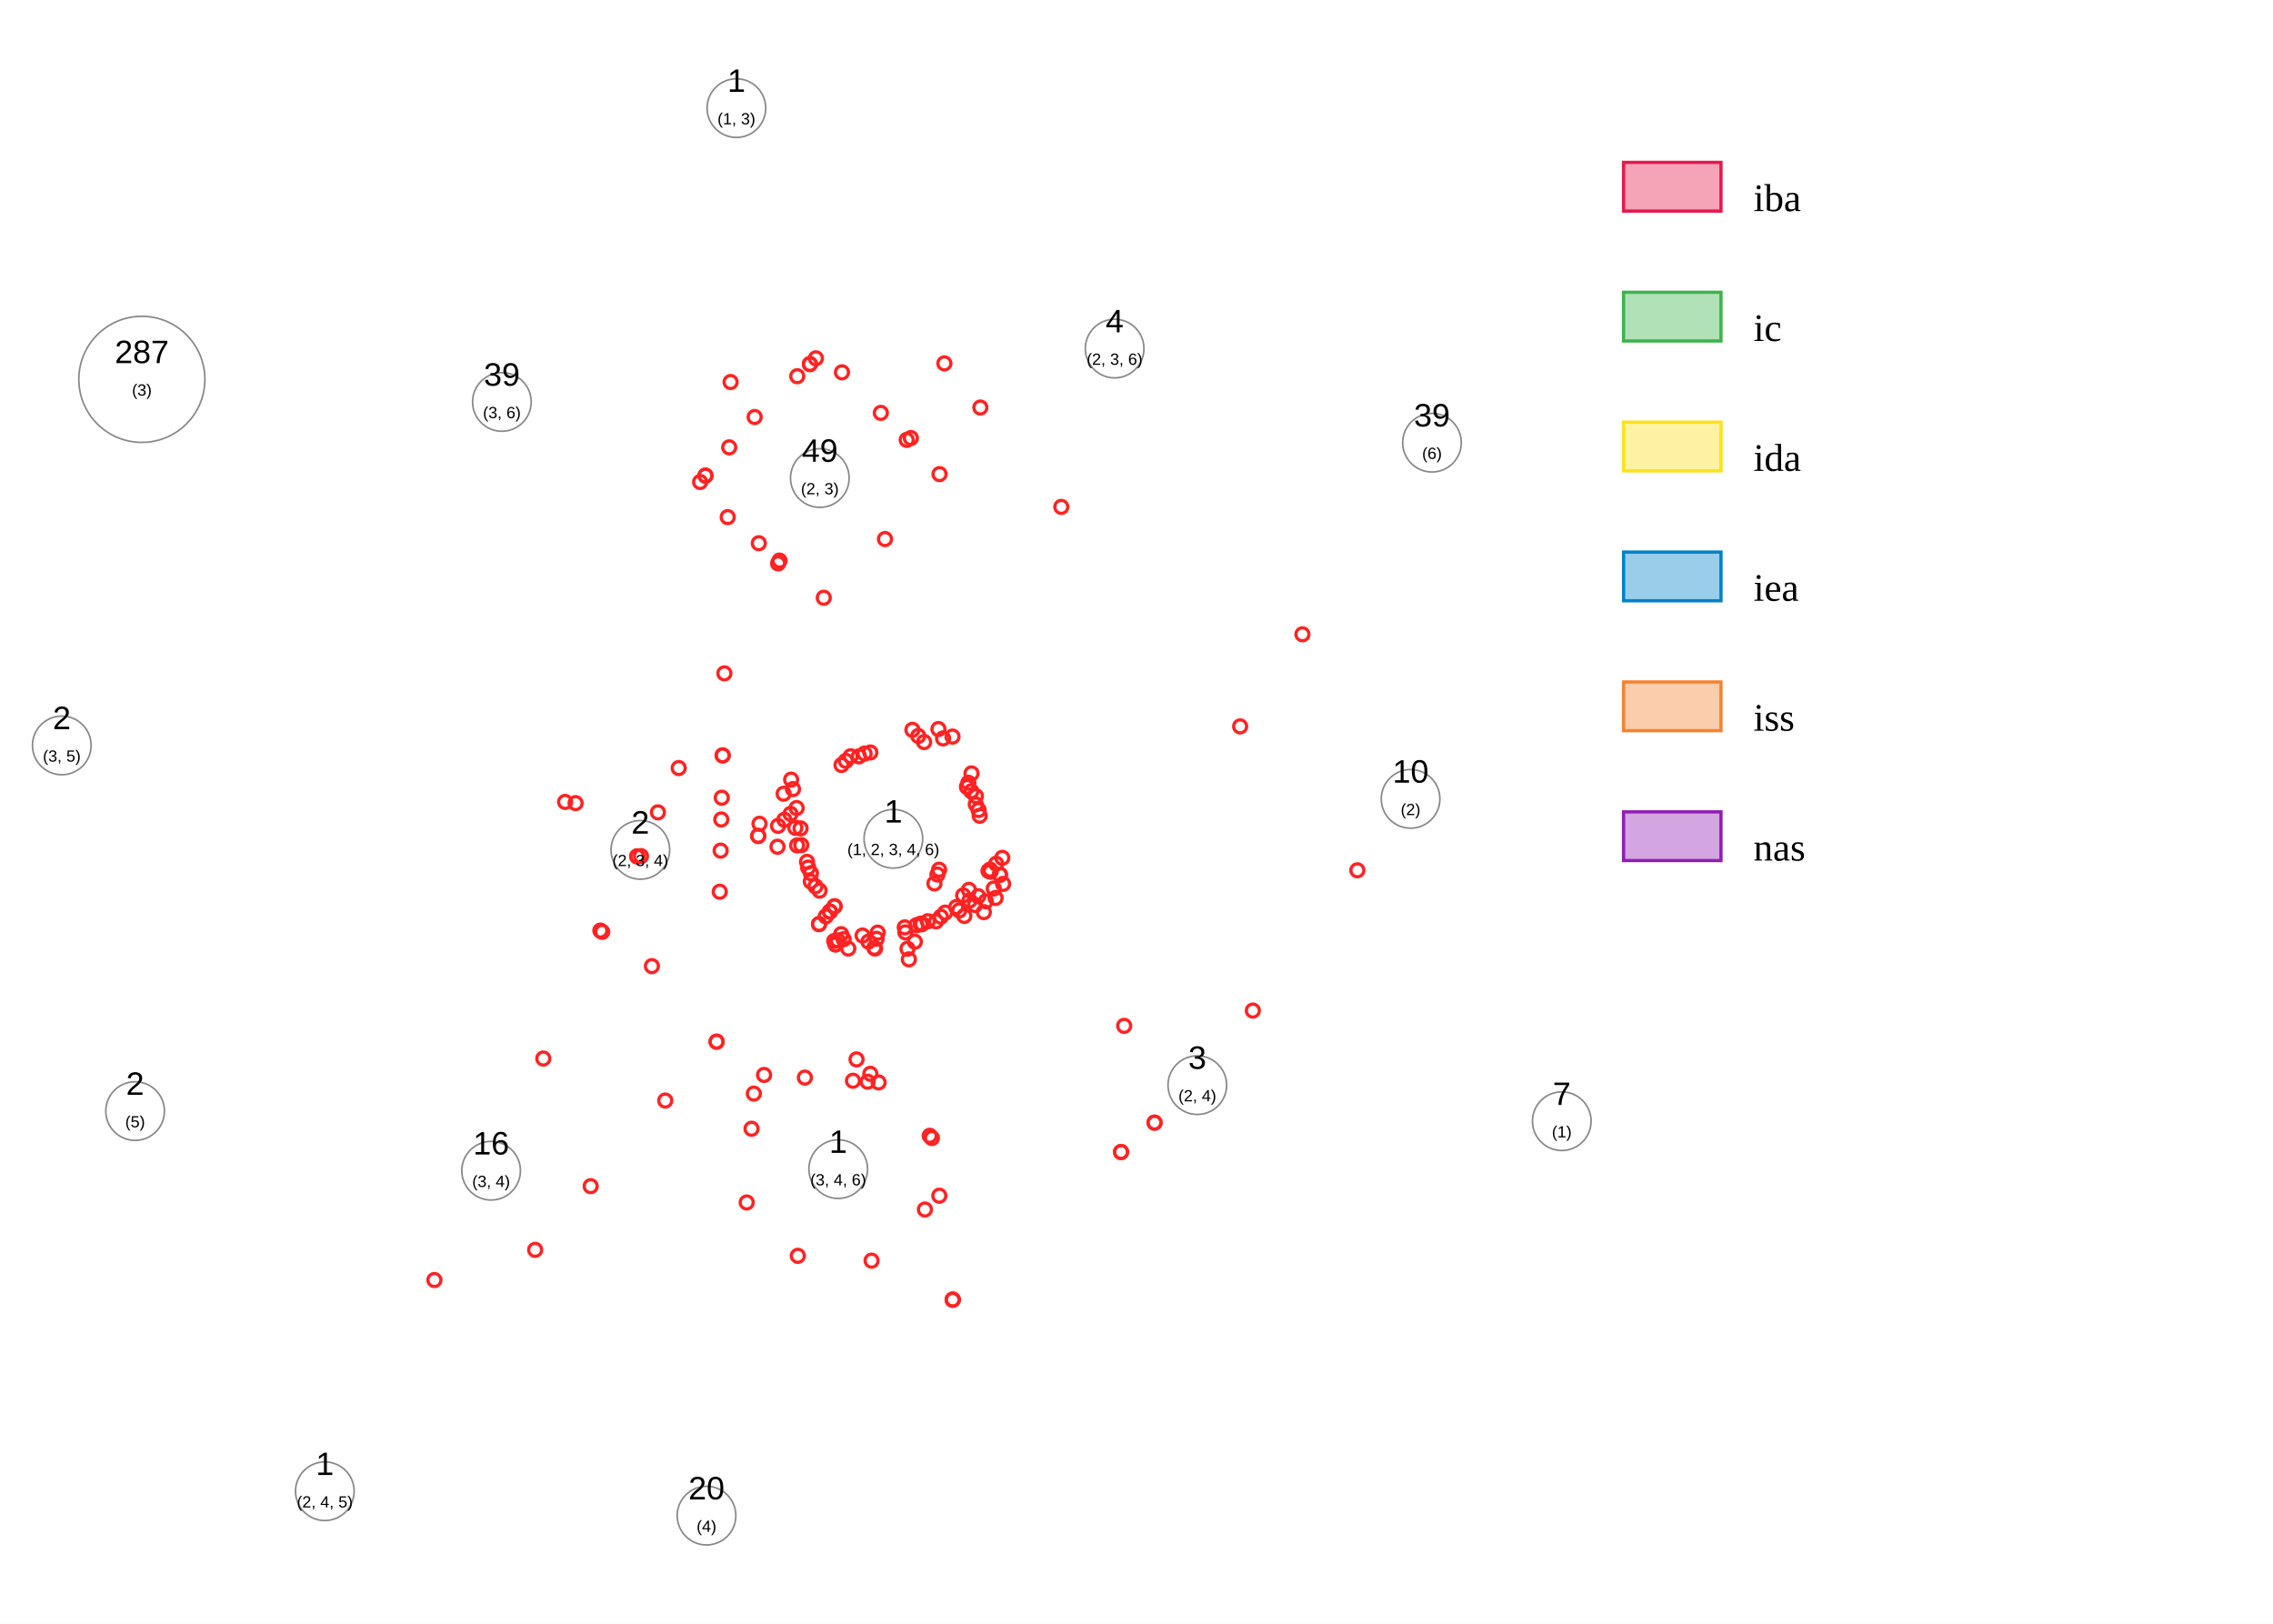
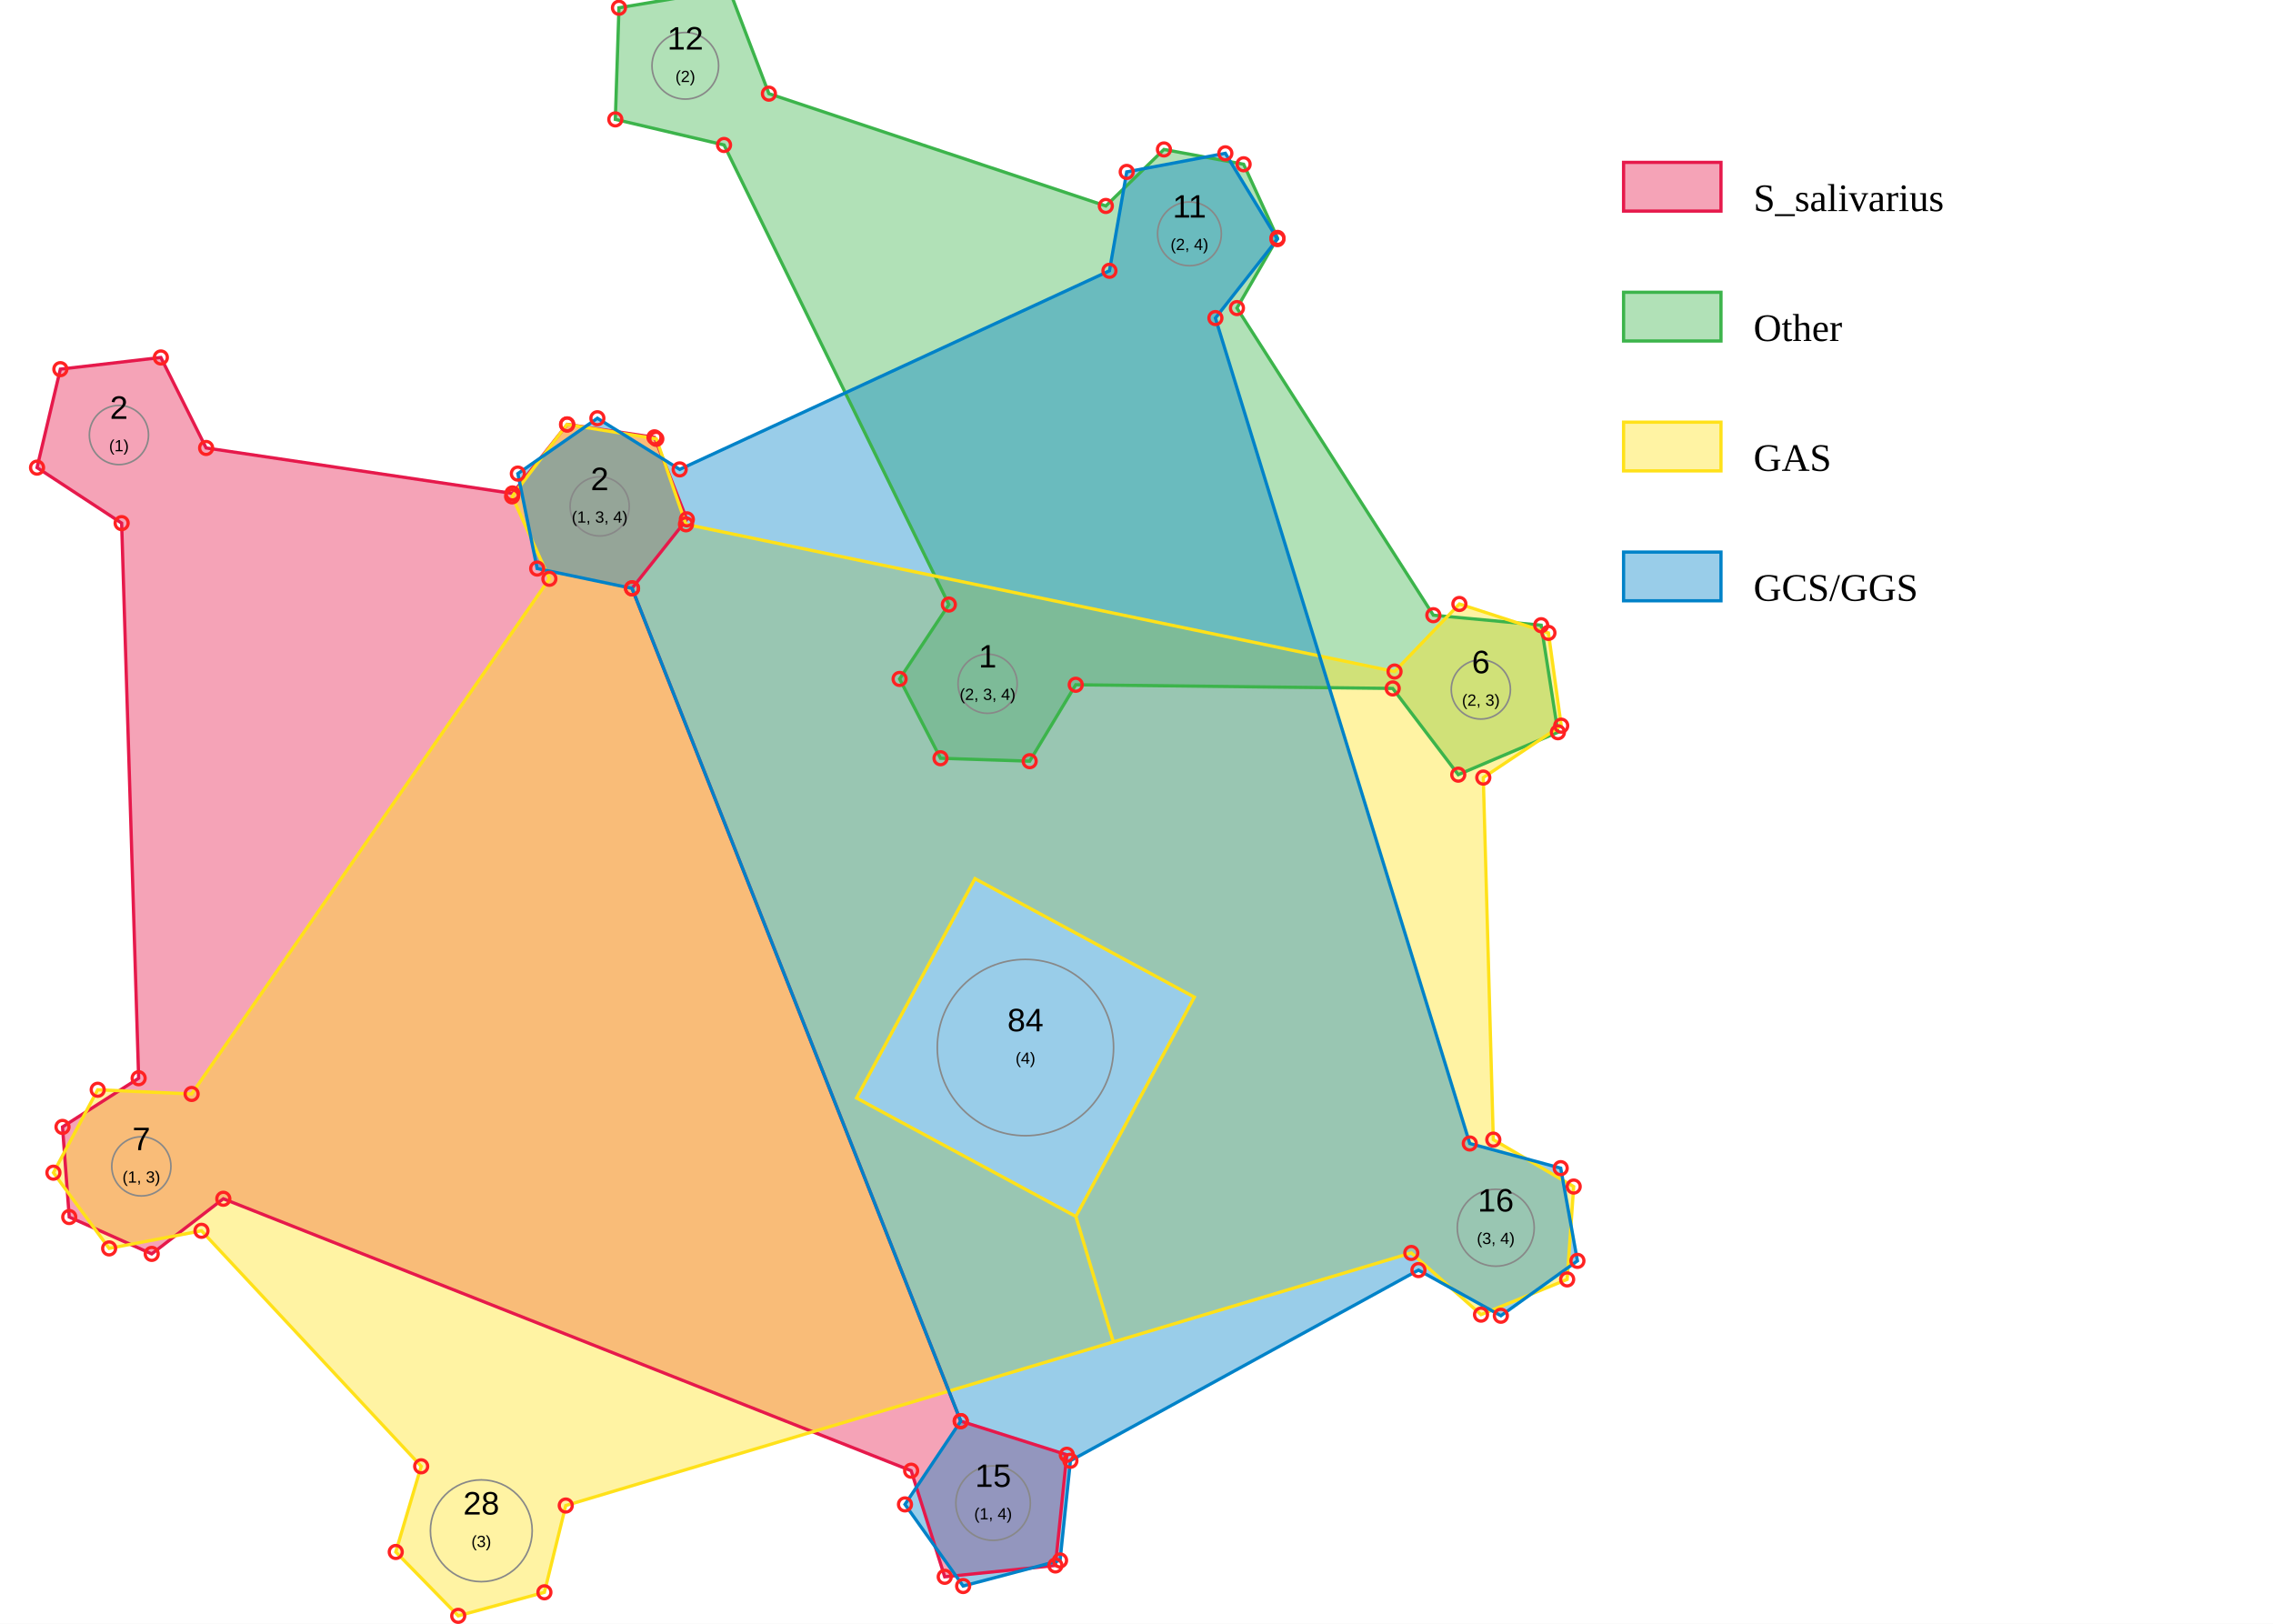
- <svg xmlns="http://www.w3.org/2000/svg" width="700" height="500">
+ <svg xmlns="http://www.w3.org/2000/svg" xmlns:xlink="http://www.w3.org/1999/xlink" width="700" height="500">
  <defs>
    <style type="text/css">
  .borderLine {
	   stroke: none;
	   fill-opacity: 0.4;
  }
  .outLine {
	   stroke-width: 1;
	   fill: none;
  }
  .circle {
	   stroke: #888888;
	   stroke-width: 0.5;
	   fill: none;
    pointer-events: all;
  }
  .spcircle {
	   stroke: #FF2222;
	   stroke-width: 1;
	   fill: none;
    pointer-events: all;
  }
  .tLabel {
	   font-family: Arial;
    pointer-events: none;
	   font-size: 14px;
	   text-anchor: middle;
	   alignment-baseline: central;
  }
  .nLabel {
	   font-family: Arial;
    pointer-events: none;
	   font-size: 10px;
	   text-anchor: middle;
	   alignment-baseline: central;
  }
  .belong {
	   font-family: Arial;
    pointer-events: none;
	   font-size: 5px;
	   text-anchor: middle;
	   alignment-baseline: central;
  }
  .p0{
    stroke: none;
    fill: #e6194b;
  }
  .q0{
    fill: none;
    stroke: #e6194b;
  }
  .p1{
    stroke: none;
    fill: #3cb44b;
  }
  .q1{
    fill: none;
    stroke: #3cb44b;
  }
  .p2{
    stroke: none;
    fill: #ffe119;
  }
  .q2{
    fill: none;
    stroke: #ffe119;
  }
  .p3{
    stroke: none;
    fill: #0082c8;
  }
  .q3{
    fill: none;
    stroke: #0082c8;
  }
-   .p4{
-     stroke: none;
-     fill: #f58231;
-   }
-   .q4{
-     fill: none;
-     stroke: #f58231;
-   }
-   .p5{
-     stroke: none;
-     fill: #911eb4;
-   }
-   .q5{
-     fill: none;
-     stroke: #911eb4;
-   }

</style>
+     <symbol id="bl0">
+       <path d="M 63.48 137.94 L 49.54 110.08 L 18.59 113.67 L 11.41 143.99 L 37.46 161.09 L 42.70 332.03 L 19.25 347.01 L 21.32 374.76 L 46.72 386.11 L 68.77 369.14 L 280.60 452.88 L 290.94 485.55 L 325.03 482.05 L 328.54 447.97 L 295.87 437.61 L 194.64 181.18 L 211.52 159.92 L 201.55 134.67 L 174.70 130.68 L 157.83 151.94 Z" />
+     </symbol>
+     <symbol id="bl1">
+       <path d="M 236.80 28.84 L 224.54 -3.29 L 190.62 2.39 L 189.50 36.76 L 222.98 44.64 L 292.22 186.16 L 277.04 209.07 L 289.64 233.49 L 317.10 234.39 L 331.29 210.86 L 428.90 211.99 L 449.09 238.54 L 479.78 225.48 L 474.63 192.52 L 441.42 189.44 L 380.93 94.87 L 393.42 73.26 L 382.99 50.58 L 358.45 46.02 L 340.56 63.42 Z" />
+     </symbol>
+     <symbol id="bl2">
+       <path d="M 59.01 336.86 L 30.09 335.57 L 16.45 361.11 L 33.61 384.42 L 62.05 379.00 L 129.71 451.52 L 121.88 477.90 L 141.12 497.57 L 167.66 490.32 L 174.23 463.60 L 342.87 413.23 L 331.33 374.59 L 263.78 338.11 L 300.26 270.56 L 367.81 307.04 L 331.33 374.59 L 342.87 413.23 L 434.63 385.82 L 456.10 404.82 L 482.63 393.97 L 484.64 365.38 L 459.88 350.92 L 456.80 239.44 L 480.80 223.45 L 476.86 194.89 L 449.44 185.98 L 429.47 206.79 L 211.25 161.45 L 202.12 135.13 L 174.62 130.71 L 157.71 152.85 L 169.19 178.22 Z" />
+     </symbol>
+     <symbol id="bl3">
+       <path d="M 209.32 144.54 L 183.97 128.79 L 159.48 145.84 L 165.43 175.07 L 194.64 181.18 L 295.87 437.61 L 278.70 463.25 L 296.61 488.38 L 326.46 480.51 L 329.65 449.81 L 436.83 391.10 L 462.21 405.15 L 485.79 388.26 L 480.64 359.71 L 452.64 352.12 L 374.30 97.94 L 393.40 73.63 L 377.36 47.21 L 346.99 52.93 L 341.67 83.39 Z" />
+     </symbol>
  </defs>
  <rect width="700" height="500" style="fill:#fff;stroke-width:0" />
-   <circle class="spcircle" cx="355.557" cy="345.695" r="2" />
-   <circle class="spcircle" cx="295.419" cy="280.348" r="2" />
-   <circle class="spcircle" cx="287.778" cy="272.044" r="2" />
-   <circle class="spcircle" cx="294.485" cy="279.333" r="2" />
-   <circle class="spcircle" cx="355.557" cy="345.695" r="2" />
-   <circle class="spcircle" cx="296.97" cy="282.033" r="2" />
-   <circle class="spcircle" cx="345.243" cy="354.741" r="2" />
-   <circle class="spcircle" cx="345.243" cy="354.741" r="2" />
-   <circle class="spcircle" cx="346.201" cy="315.889" r="2" />
-   <circle class="spcircle" cx="385.83" cy="311.191" r="2" />
-   <circle class="spcircle" cx="418.02" cy="267.991" r="2" />
-   <circle class="spcircle" cx="301.912" cy="125.495" r="2" />
-   <circle class="spcircle" cx="326.841" cy="156.089" r="2" />
-   <circle class="spcircle" cx="381.918" cy="223.685" r="2" />
-   <circle class="spcircle" cx="290.835" cy="111.9" r="2" />
-   <circle class="spcircle" cx="224.568" cy="137.754" r="2" />
-   <circle class="spcircle" cx="224.996" cy="117.634" r="2" />
-   <circle class="spcircle" cx="217.258" cy="146.457" r="2" />
-   <circle class="spcircle" cx="249.422" cy="112.11" r="2" />
-   <circle class="spcircle" cx="251.268" cy="110.341" r="2" />
-   <circle class="spcircle" cx="232.411" cy="128.413" r="2" />
-   <circle class="spcircle" cx="249.422" cy="112.11" r="2" />
-   <circle class="spcircle" cx="245.523" cy="115.847" r="2" />
-   <circle class="spcircle" cx="279.239" cy="135.452" r="2" />
-   <circle class="spcircle" cx="259.298" cy="114.647" r="2" />
-   <circle class="spcircle" cx="271.27" cy="127.138" r="2" />
-   <circle class="spcircle" cx="289.343" cy="145.995" r="2" />
-   <circle class="spcircle" cx="272.546" cy="165.997" r="2" />
-   <circle class="spcircle" cx="253.689" cy="184.07" r="2" />
-   <circle class="spcircle" cx="239.638" cy="173.482" r="2" />
-   <circle class="spcircle" cx="233.687" cy="167.273" r="2" />
-   <circle class="spcircle" cx="215.614" cy="148.416" r="2" />
-   <circle class="spcircle" cx="217.258" cy="146.457" r="2" />
-   <circle class="spcircle" cx="223.091" cy="207.349" r="2" />
-   <circle class="spcircle" cx="222.554" cy="232.606" r="2" />
-   <circle class="spcircle" cx="222.554" cy="232.606" r="2" />
-   <circle class="spcircle" cx="222.135" cy="252.343" r="2" />
-   <circle class="spcircle" cx="222.278" cy="245.646" r="2" />
-   <circle class="spcircle" cx="224.112" cy="159.234" r="2" />
-   <circle class="spcircle" cx="233.51" cy="257.41" r="2" />
-   <circle class="spcircle" cx="260.49" cy="234.293" r="2" />
-   <circle class="spcircle" cx="243.459" cy="250.616" r="2" />
-   <circle class="spcircle" cx="239.61" cy="254.305" r="2" />
-   <circle class="spcircle" cx="241.57" cy="252.427" r="2" />
-   <circle class="spcircle" cx="259.161" cy="235.567" r="2" />
-   <circle class="spcircle" cx="245.334" cy="248.819" r="2" />
-   <circle class="spcircle" cx="261.971" cy="232.874" r="2" />
-   <circle class="spcircle" cx="282.8" cy="226.629" r="2" />
-   <circle class="spcircle" cx="299.123" cy="243.66" r="2" />
-   <circle class="spcircle" cx="280.989" cy="224.74" r="2" />
-   <circle class="spcircle" cx="297.849" cy="242.331" r="2" />
-   <circle class="spcircle" cx="297.804" cy="242.283" r="2" />
-   <circle class="spcircle" cx="284.597" cy="228.504" r="2" />
-   <circle class="spcircle" cx="300.542" cy="245.141" r="2" />
-   <circle class="spcircle" cx="279.482" cy="292.14" r="2" />
-   <circle class="spcircle" cx="306.787" cy="265.97" r="2" />
-   <circle class="spcircle" cx="289.756" cy="282.293" r="2" />
-   <circle class="spcircle" cx="281.736" cy="289.98" r="2" />
-   <circle class="spcircle" cx="304.479" cy="268.183" r="2" />
-   <circle class="spcircle" cx="291.085" cy="281.019" r="2" />
-   <circle class="spcircle" cx="308.677" cy="264.159" r="2" />
-   <circle class="spcircle" cx="304.479" cy="268.183" r="2" />
-   <circle class="spcircle" cx="296.621" cy="275.714" r="2" />
-   <circle class="spcircle" cx="298.385" cy="274.023" r="2" />
-   <circle class="spcircle" cx="288.276" cy="283.712" r="2" />
-   <circle class="spcircle" cx="304.913" cy="267.767" r="2" />
-   <circle class="spcircle" cx="257.014" cy="279.072" r="2" />
-   <circle class="spcircle" cx="267.446" cy="289.957" r="2" />
-   <circle class="spcircle" cx="251.123" cy="272.926" r="2" />
-   <circle class="spcircle" cx="269.483" cy="292.082" r="2" />
-   <circle class="spcircle" cx="269.257" cy="291.847" r="2" />
-   <circle class="spcircle" cx="252.397" cy="274.255" r="2" />
-   <circle class="spcircle" cx="257.014" cy="279.072" r="2" />
-   <circle class="spcircle" cx="239.442" cy="260.738" r="2" />
-   <circle class="spcircle" cx="265.649" cy="288.083" r="2" />
-   <circle class="spcircle" cx="249.704" cy="271.446" r="2" />
-   <circle class="spcircle" cx="233.51" cy="257.41" r="2" />
-   <circle class="spcircle" cx="220.683" cy="320.762" r="2" />
-   <circle class="spcircle" cx="220.683" cy="320.762" r="2" />
-   <circle class="spcircle" cx="221.663" cy="274.593" r="2" />
-   <circle class="spcircle" cx="221.932" cy="261.937" r="2" />
-   <circle class="spcircle" cx="231.448" cy="347.572" r="2" />
-   <circle class="spcircle" cx="247.876" cy="331.827" r="2" />
-   <circle class="spcircle" cx="286.99" cy="350.434" r="2" />
-   <circle class="spcircle" cx="270.582" cy="333.315" r="2" />
-   <circle class="spcircle" cx="286.327" cy="349.743" r="2" />
-   <circle class="spcircle" cx="263.784" cy="326.222" r="2" />
-   <circle class="spcircle" cx="268.033" cy="330.655" r="2" />
-   <circle class="spcircle" cx="289.278" cy="368.196" r="2" />
-   <circle class="spcircle" cx="268.412" cy="388.194" r="2" />
-   <circle class="spcircle" cx="284.84" cy="372.449" r="2" />
-   <circle class="spcircle" cx="245.706" cy="386.707" r="2" />
-   <circle class="spcircle" cx="229.96" cy="370.279" r="2" />
-   <circle class="spcircle" cx="232.156" cy="336.756" r="2" />
-   <circle class="spcircle" cx="235.306" cy="331.004" r="2" />
-   <circle class="spcircle" cx="257.286" cy="290.866" r="2" />
-   <circle class="spcircle" cx="259.044" cy="287.656" r="2" />
-   <circle class="spcircle" cx="258.001" cy="289.56" r="2" />
-   <circle class="spcircle" cx="255.594" cy="280.701" r="2" />
-   <circle class="spcircle" cx="204.878" cy="338.895" r="2" />
-   <circle class="spcircle" cx="252.236" cy="284.554" r="2" />
-   <circle class="spcircle" cx="279.904" cy="295.417" r="2" />
-   <circle class="spcircle" cx="278.833" cy="287.097" r="2" />
-   <circle class="spcircle" cx="293.401" cy="400.21" r="2" />
-   <circle class="spcircle" cx="278.637" cy="285.574" r="2" />
-   <circle class="spcircle" cx="293.401" cy="400.21" r="2" />
-   <circle class="spcircle" cx="262.687" cy="332.797" r="2" />
-   <circle class="spcircle" cx="267.212" cy="333.094" r="2" />
-   <circle class="spcircle" cx="293.401" cy="400.21" r="2" />
-   <circle class="spcircle" cx="401.098" cy="195.322" r="2" />
-   <circle class="spcircle" cx="280.508" cy="134.895" r="2" />
-   <circle class="spcircle" cx="240.058" cy="172.623" r="2" />
-   <circle class="spcircle" cx="264.52" cy="232.909" r="2" />
-   <circle class="spcircle" cx="289.004" cy="224.498" r="2" />
-   <circle class="spcircle" cx="243.645" cy="240.08" r="2" />
-   <circle class="spcircle" cx="268.026" cy="231.705" r="2" />
-   <circle class="spcircle" cx="307.949" cy="269.351" r="2" />
-   <circle class="spcircle" cx="308.918" cy="272.174" r="2" />
-   <circle class="spcircle" cx="300.507" cy="247.69" r="2" />
-   <circle class="spcircle" cx="307.949" cy="269.351" r="2" />
-   <circle class="spcircle" cx="298.223" cy="241.039" r="2" />
-   <circle class="spcircle" cx="293.337" cy="226.815" r="2" />
-   <circle class="spcircle" cx="301.712" cy="251.196" r="2" />
-   <circle class="spcircle" cx="269.983" cy="289.086" r="2" />
-   <circle class="spcircle" cx="283.614" cy="284.403" r="2" />
-   <circle class="spcircle" cx="285.727" cy="283.677" r="2" />
-   <circle class="spcircle" cx="261.243" cy="292.088" r="2" />
-   <circle class="spcircle" cx="300.28" cy="278.678" r="2" />
-   <circle class="spcircle" cx="303.588" cy="277.541" r="2" />
-   <circle class="spcircle" cx="282.221" cy="284.882" r="2" />
-   <circle class="spcircle" cx="306.601" cy="276.507" r="2" />
-   <circle class="spcircle" cx="244.932" cy="254.903" r="2" />
-   <circle class="spcircle" cx="249.739" cy="268.897" r="2" />
-   <circle class="spcircle" cx="241.328" cy="244.413" r="2" />
-   <circle class="spcircle" cx="254.303" cy="282.183" r="2" />
-   <circle class="spcircle" cx="246.764" cy="260.236" r="2" />
-   <circle class="spcircle" cx="256.91" cy="289.771" r="2" />
-   <circle class="spcircle" cx="248.535" cy="265.391" r="2" />
-   <circle class="spcircle" cx="202.619" cy="250.151" r="2" />
-   <circle class="spcircle" cx="209.016" cy="236.503" r="2" />
-   <circle class="spcircle" cx="184.889" cy="286.558" r="2" />
-   <circle class="spcircle" cx="196.215" cy="263.7" r="2" />
-   <circle class="spcircle" cx="167.316" cy="325.957" r="2" />
-   <circle class="spcircle" cx="181.905" cy="365.255" r="2" />
-   <circle class="spcircle" cx="164.81" cy="384.871" r="2" />
-   <circle class="spcircle" cx="133.781" cy="394.161" r="2" />
-   <circle class="spcircle" cx="177.265" cy="247.304" r="2" />
-   <circle class="spcircle" cx="174.038" cy="246.941" r="2" />
-   <circle class="spcircle" cx="233.905" cy="253.664" r="2" />
-   <circle class="spcircle" cx="246.544" cy="255.084" r="2" />
-   <circle class="spcircle" cx="270.3" cy="287.184" r="2" />
-   <circle class="spcircle" cx="288.703" cy="269.298" r="2" />
-   <circle class="spcircle" cx="289.203" cy="267.814" r="2" />
-   <circle class="spcircle" cx="283.539" cy="284.627" r="2" />
-   <circle class="spcircle" cx="305.029" cy="268.368" r="2" />
-   <circle class="spcircle" cx="298.581" cy="277.301" r="2" />
-   <circle class="spcircle" cx="301.264" cy="275.97" r="2" />
-   <circle class="spcircle" cx="283.986" cy="284.541" r="2" />
-   <circle class="spcircle" cx="306.04" cy="273.602" r="2" />
-   <circle class="spcircle" cx="255.594" cy="280.701" r="2" />
-   <circle class="spcircle" cx="245.487" cy="260.324" r="2" />
-   <circle class="spcircle" cx="259.815" cy="289.21" r="2" />
-   <circle class="spcircle" cx="248.876" cy="267.156" r="2" />
-   <circle class="spcircle" cx="244.207" cy="242.985" r="2" />
-   <circle class="spcircle" cx="266.26" cy="232.046" r="2" />
-   <circle class="spcircle" cx="290.432" cy="227.377" r="2" />
-   <circle class="spcircle" cx="301.371" cy="249.43" r="2" />
-   <circle class="spcircle" cx="305.029" cy="268.368" r="2" />
-   <circle class="spcircle" cx="299.193" cy="238.158" r="2" />
-   <circle class="spcircle" cx="252.236" cy="284.554" r="2" />
-   <circle class="spcircle" cx="302.986" cy="280.871" r="2" />
-   <circle class="spcircle" cx="200.763" cy="297.503" r="2" />
-   <circle class="spcircle" cx="197.394" cy="263.619" r="2" />
-   <circle class="spcircle" cx="185.46" cy="286.951" r="2" />
-   <circle class="spcircle" cx="196.278" cy="263.695" r="2" />
-   <circle class="circle" cx="480.971" cy="345.25" r="9.029" />
-   <text class="tLabel" x="480.97" y="325.25" />
-   <text class="nLabel" x="480.97" y="340.25">7</text>
-   <text class="belong" x="480.97" y="350.25">(1)</text>
-   <circle class="circle" cx="434.407" cy="245.999" r="9.029" />
-   <text class="tLabel" x="434.41" y="226.00" />
-   <text class="nLabel" x="434.41" y="241.00">10</text>
-   <text class="belong" x="434.41" y="251.00">(2)</text>
-   <circle class="circle" cx="252.478" cy="147.205" r="9.029" />
-   <text class="tLabel" x="252.48" y="127.21" />
-   <text class="nLabel" x="252.48" y="142.21">49</text>
-   <text class="belong" x="252.48" y="152.21">(2, 3)</text>
-   <circle class="circle" cx="197.204" cy="261.704" r="9.029" />
-   <text class="tLabel" x="197.20" y="241.70" />
-   <text class="nLabel" x="197.20" y="256.70">2</text>
-   <text class="belong" x="197.20" y="266.70">(2, 3, 4)</text>
-   <circle class="circle" cx="368.728" cy="334.144" r="9.029" />
-   <text class="tLabel" x="368.73" y="314.14" />
-   <text class="nLabel" x="368.73" y="329.14">3</text>
-   <text class="belong" x="368.73" y="339.14">(2, 4)</text>
-   <circle class="circle" cx="100.032" cy="459.199" r="9.029" />
-   <text class="tLabel" x="100.03" y="439.20" />
-   <text class="nLabel" x="100.03" y="454.20">1</text>
-   <text class="belong" x="100.03" y="464.20">(2, 4, 5)</text>
-   <circle class="circle" cx="343.265" cy="107.334" r="9.029" />
-   <text class="tLabel" x="343.26" y="87.33" />
-   <text class="nLabel" x="343.26" y="102.33">4</text>
-   <text class="belong" x="343.26" y="112.33">(2, 3, 6)</text>
-   <circle class="circle" cx="43.688" cy="116.814" r="19.412" />
-   <text class="tLabel" x="43.69" y="96.81" />
-   <text class="nLabel" x="43.69" y="111.81">287</text>
-   <text class="belong" x="43.69" y="121.81">(3)</text>
-   <circle class="circle" cx="226.786" cy="33.295" r="9.029" />
-   <text class="tLabel" x="226.79" y="13.29" />
-   <text class="nLabel" x="226.79" y="28.29">1</text>
-   <text class="belong" x="226.79" y="38.29">(1, 3)</text>
-   <circle class="circle" cx="151.246" cy="360.503" r="9.029" />
-   <text class="tLabel" x="151.25" y="340.50" />
-   <text class="nLabel" x="151.25" y="355.50">16</text>
-   <text class="belong" x="151.25" y="365.50">(3, 4)</text>
-   <circle class="circle" cx="258.144" cy="360.011" r="9.029" />
-   <text class="tLabel" x="258.14" y="340.01" />
-   <text class="nLabel" x="258.14" y="355.01">1</text>
-   <text class="belong" x="258.14" y="365.01">(3, 4, 6)</text>
-   <circle class="circle" cx="19.029" cy="229.534" r="9.029" />
-   <text class="tLabel" x="19.03" y="209.53" />
-   <text class="nLabel" x="19.03" y="224.53">2</text>
-   <text class="belong" x="19.03" y="234.53">(3, 5)</text>
-   <circle class="circle" cx="154.562" cy="123.769" r="9.029" />
-   <text class="tLabel" x="154.56" y="103.77" />
-   <text class="nLabel" x="154.56" y="118.77">39</text>
-   <text class="belong" x="154.56" y="128.77">(3, 6)</text>
-   <circle class="circle" cx="217.584" cy="466.705" r="9.029" />
-   <text class="tLabel" x="217.58" y="446.71" />
-   <text class="nLabel" x="217.58" y="461.71">20</text>
-   <text class="belong" x="217.58" y="471.71">(4)</text>
-   <circle class="circle" cx="41.61" cy="342.136" r="9.029" />
-   <text class="tLabel" x="41.61" y="322.14" />
-   <text class="nLabel" x="41.61" y="337.14">2</text>
-   <text class="belong" x="41.61" y="347.14">(5)</text>
-   <circle class="circle" cx="440.999" cy="136.315" r="9.029" />
-   <text class="tLabel" x="441.00" y="116.32" />
-   <text class="nLabel" x="441.00" y="131.32">39</text>
-   <text class="belong" x="441.00" y="141.32">(6)</text>
-   <circle class="circle" cx="275.123" cy="258.293" r="9.029" />
-   <text class="tLabel" x="275.12" y="238.29" />
-   <text class="nLabel" x="275.12" y="253.29">1</text>
-   <text class="belong" x="275.12" y="263.29">(1, 2, 3, 4, 6)</text>
+   <use class="p0 borderLine" xlink:href="#bl0" />
+   <use class="p1 borderLine" xlink:href="#bl1" />
+   <use class="p2 borderLine" xlink:href="#bl2" />
+   <use class="p3 borderLine" xlink:href="#bl3" />
+   <use class="q0 outLine" xlink:href="#bl0" />
+   <use class="q1 outLine" xlink:href="#bl1" />
+   <use class="q2 outLine" xlink:href="#bl2" />
+   <use class="q3 outLine" xlink:href="#bl3" />
+   <circle class="spcircle" cx="63.479" cy="137.94" r="2" />
+   <circle class="spcircle" cx="49.536" cy="110.076" r="2" />
+   <circle class="spcircle" cx="18.587" cy="113.675" r="2" />
+   <circle class="spcircle" cx="11.409" cy="143.994" r="2" />
+   <circle class="spcircle" cx="37.46" cy="161.087" r="2" />
+   <circle class="spcircle" cx="42.697" cy="332.025" r="2" />
+   <circle class="spcircle" cx="19.252" cy="347.012" r="2" />
+   <circle class="spcircle" cx="21.318" cy="374.761" r="2" />
+   <circle class="spcircle" cx="46.724" cy="386.112" r="2" />
+   <circle class="spcircle" cx="68.772" cy="369.136" r="2" />
+   <circle class="spcircle" cx="280.598" cy="452.877" r="2" />
+   <circle class="spcircle" cx="290.941" cy="485.545" r="2" />
+   <circle class="spcircle" cx="325.03" cy="482.054" r="2" />
+   <circle class="spcircle" cx="328.538" cy="447.967" r="2" />
+   <circle class="spcircle" cx="295.874" cy="437.608" r="2" />
+   <circle class="spcircle" cx="194.643" cy="181.176" r="2" />
+   <circle class="spcircle" cx="211.525" cy="159.919" r="2" />
+   <circle class="spcircle" cx="201.555" cy="134.67" r="2" />
+   <circle class="spcircle" cx="174.704" cy="130.682" r="2" />
+   <circle class="spcircle" cx="157.826" cy="151.943" r="2" />
+   <circle class="spcircle" cx="236.799" cy="28.841" r="2" />
+   <circle class="spcircle" cx="224.539" cy="-3.294" r="2" />
+   <circle class="spcircle" cx="190.618" cy="2.387" r="2" />
+   <circle class="spcircle" cx="189.497" cy="36.763" r="2" />
+   <circle class="spcircle" cx="222.977" cy="44.642" r="2" />
+   <circle class="spcircle" cx="292.215" cy="186.159" r="2" />
+   <circle class="spcircle" cx="277.041" cy="209.067" r="2" />
+   <circle class="spcircle" cx="289.641" cy="233.486" r="2" />
+   <circle class="spcircle" cx="317.104" cy="234.392" r="2" />
+   <circle class="spcircle" cx="331.287" cy="210.857" r="2" />
+   <circle class="spcircle" cx="428.903" cy="211.991" r="2" />
+   <circle class="spcircle" cx="449.089" cy="238.544" r="2" />
+   <circle class="spcircle" cx="479.779" cy="225.48" r="2" />
+   <circle class="spcircle" cx="474.632" cy="192.524" r="2" />
+   <circle class="spcircle" cx="441.42" cy="189.44" r="2" />
+   <circle class="spcircle" cx="380.934" cy="94.867" r="2" />
+   <circle class="spcircle" cx="393.423" cy="73.258" r="2" />
+   <circle class="spcircle" cx="382.988" cy="50.585" r="2" />
+   <circle class="spcircle" cx="358.45" cy="46.018" r="2" />
+   <circle class="spcircle" cx="340.557" cy="63.418" r="2" />
+   <circle class="spcircle" cx="59.013" cy="336.862" r="2" />
+   <circle class="spcircle" cx="30.093" cy="335.571" r="2" />
+   <circle class="spcircle" cx="16.454" cy="361.105" r="2" />
+   <circle class="spcircle" cx="33.609" cy="384.423" r="2" />
+   <circle class="spcircle" cx="62.046" cy="379.003" r="2" />
+   <circle class="spcircle" cx="129.706" cy="451.522" r="2" />
+   <circle class="spcircle" cx="121.877" cy="477.899" r="2" />
+   <circle class="spcircle" cx="141.117" cy="497.567" r="2" />
+   <circle class="spcircle" cx="167.659" cy="490.318" r="2" />
+   <circle class="spcircle" cx="174.232" cy="463.601" r="2" />
+   <circle class="spcircle" cx="434.627" cy="385.825" r="2" />
+   <circle class="spcircle" cx="456.095" cy="404.818" r="2" />
+   <circle class="spcircle" cx="482.626" cy="393.969" r="2" />
+   <circle class="spcircle" cx="484.637" cy="365.377" r="2" />
+   <circle class="spcircle" cx="459.885" cy="350.922" r="2" />
+   <circle class="spcircle" cx="456.797" cy="239.44" r="2" />
+   <circle class="spcircle" cx="480.795" cy="223.453" r="2" />
+   <circle class="spcircle" cx="476.862" cy="194.886" r="2" />
+   <circle class="spcircle" cx="449.435" cy="185.98" r="2" />
+   <circle class="spcircle" cx="429.469" cy="206.785" r="2" />
+   <circle class="spcircle" cx="211.252" cy="161.45" r="2" />
+   <circle class="spcircle" cx="202.123" cy="135.134" r="2" />
+   <circle class="spcircle" cx="174.621" cy="130.715" r="2" />
+   <circle class="spcircle" cx="157.707" cy="152.846" r="2" />
+   <circle class="spcircle" cx="169.192" cy="178.223" r="2" />
+   <circle class="spcircle" cx="209.316" cy="144.542" r="2" />
+   <circle class="spcircle" cx="183.972" cy="128.793" r="2" />
+   <circle class="spcircle" cx="159.478" cy="145.835" r="2" />
+   <circle class="spcircle" cx="165.434" cy="175.074" r="2" />
+   <circle class="spcircle" cx="194.643" cy="181.176" r="2" />
+   <circle class="spcircle" cx="295.874" cy="437.608" r="2" />
+   <circle class="spcircle" cx="278.7" cy="463.252" r="2" />
+   <circle class="spcircle" cx="296.615" cy="488.384" r="2" />
+   <circle class="spcircle" cx="326.457" cy="480.513" r="2" />
+   <circle class="spcircle" cx="329.647" cy="449.815" r="2" />
+   <circle class="spcircle" cx="436.83" cy="391.097" r="2" />
+   <circle class="spcircle" cx="462.207" cy="405.155" r="2" />
+   <circle class="spcircle" cx="485.79" cy="388.259" r="2" />
+   <circle class="spcircle" cx="480.641" cy="359.709" r="2" />
+   <circle class="spcircle" cx="452.641" cy="352.116" r="2" />
+   <circle class="spcircle" cx="374.303" cy="97.94" r="2" />
+   <circle class="spcircle" cx="393.403" cy="73.635" r="2" />
+   <circle class="spcircle" cx="377.364" cy="47.209" r="2" />
+   <circle class="spcircle" cx="346.987" cy="52.935" r="2" />
+   <circle class="spcircle" cx="341.668" cy="83.386" r="2" />
+   <circle class="circle" cx="36.629" cy="133.955" r="9.111" />
+   <text class="tLabel" x="36.63" y="113.96" />
+   <text class="nLabel" x="36.63" y="128.96">2</text>
+   <text class="belong" x="36.63" y="138.96">(1)</text>
+   <circle class="circle" cx="211.047" cy="20.259" r="10.259" />
+   <text class="tLabel" x="211.05" y="0.26" />
+   <text class="nLabel" x="211.05" y="15.26">12</text>
+   <text class="belong" x="211.05" y="25.26">(2)</text>
+   <circle class="circle" cx="456.045" cy="212.307" r="9.111" />
+   <text class="tLabel" x="456.05" y="192.31" />
+   <text class="nLabel" x="456.05" y="207.31">6</text>
+   <text class="belong" x="456.05" y="217.31">(2, 3)</text>
+   <circle class="circle" cx="304.145" cy="210.542" r="9.111" />
+   <text class="tLabel" x="304.14" y="190.54" />
+   <text class="nLabel" x="304.14" y="205.54">1</text>
+   <text class="belong" x="304.14" y="215.54">(2, 3, 4)</text>
+   <circle class="circle" cx="366.308" cy="72" r="9.823" />
+   <text class="tLabel" x="366.31" y="52.00" />
+   <text class="nLabel" x="366.31" y="67.00">11</text>
+   <text class="belong" x="366.31" y="77.00">(2, 4)</text>
+   <circle class="circle" cx="148.224" cy="471.37" r="15.672" />
+   <text class="tLabel" x="148.22" y="451.37" />
+   <text class="nLabel" x="148.22" y="466.37">28</text>
+   <text class="belong" x="148.22" y="476.37">(3)</text>
+   <circle class="circle" cx="43.529" cy="359.156" r="9.111" />
+   <text class="tLabel" x="43.53" y="339.16" />
+   <text class="nLabel" x="43.53" y="354.16">7</text>
+   <text class="belong" x="43.53" y="364.16">(1, 3)</text>
+   <circle class="circle" cx="184.676" cy="155.928" r="9.111" />
+   <text class="tLabel" x="184.68" y="135.93" />
+   <text class="nLabel" x="184.68" y="150.93">2</text>
+   <text class="belong" x="184.68" y="160.93">(1, 3, 4)</text>
+   <circle class="circle" cx="460.636" cy="378.056" r="11.847" />
+   <text class="tLabel" x="460.64" y="358.06" />
+   <text class="nLabel" x="460.64" y="373.06">16</text>
+   <text class="belong" x="460.64" y="383.06">(3, 4)</text>
+   <circle class="circle" cx="315.796" cy="322.574" r="27.144" />
+   <text class="tLabel" x="315.80" y="302.57" />
+   <text class="nLabel" x="315.80" y="317.57">84</text>
+   <text class="belong" x="315.80" y="327.57">(4)</text>
+   <circle class="circle" cx="305.841" cy="462.856" r="11.47" />
+   <text class="tLabel" x="305.84" y="442.86" />
+   <text class="nLabel" x="305.84" y="457.86">15</text>
+   <text class="belong" x="305.84" y="467.86">(1, 4)</text>
  <rect class="p0 borderLine" x="500.00" y="50.00" width="30.00" height="15.00" />
  <rect class="q0" x="500.00" y="50.00" width="30.00" height="15.00" />
-   <text class="legend" x="540.00" y="65.00">iba</text>
+   <text class="legend" x="540.00" y="65.00">S_salivarius</text>
  <rect class="p1 borderLine" x="500.00" y="90.00" width="30.00" height="15.00" />
  <rect class="q1" x="500.00" y="90.00" width="30.00" height="15.00" />
-   <text class="legend" x="540.00" y="105.00">ic</text>
+   <text class="legend" x="540.00" y="105.00">Other</text>
  <rect class="p2 borderLine" x="500.00" y="130.00" width="30.00" height="15.00" />
  <rect class="q2" x="500.00" y="130.00" width="30.00" height="15.00" />
-   <text class="legend" x="540.00" y="145.00">ida</text>
+   <text class="legend" x="540.00" y="145.00">GAS</text>
  <rect class="p3 borderLine" x="500.00" y="170.00" width="30.00" height="15.00" />
  <rect class="q3" x="500.00" y="170.00" width="30.00" height="15.00" />
-   <text class="legend" x="540.00" y="185.00">iea</text>
-   <rect class="p4 borderLine" x="500.00" y="210.00" width="30.00" height="15.00" />
-   <rect class="q4" x="500.00" y="210.00" width="30.00" height="15.00" />
-   <text class="legend" x="540.00" y="225.00">iss</text>
-   <rect class="p5 borderLine" x="500.00" y="250.00" width="30.00" height="15.00" />
-   <rect class="q5" x="500.00" y="250.00" width="30.00" height="15.00" />
-   <text class="legend" x="540.00" y="265.00">nas</text>
+   <text class="legend" x="540.00" y="185.00">GCS/GGS</text>
</svg>
